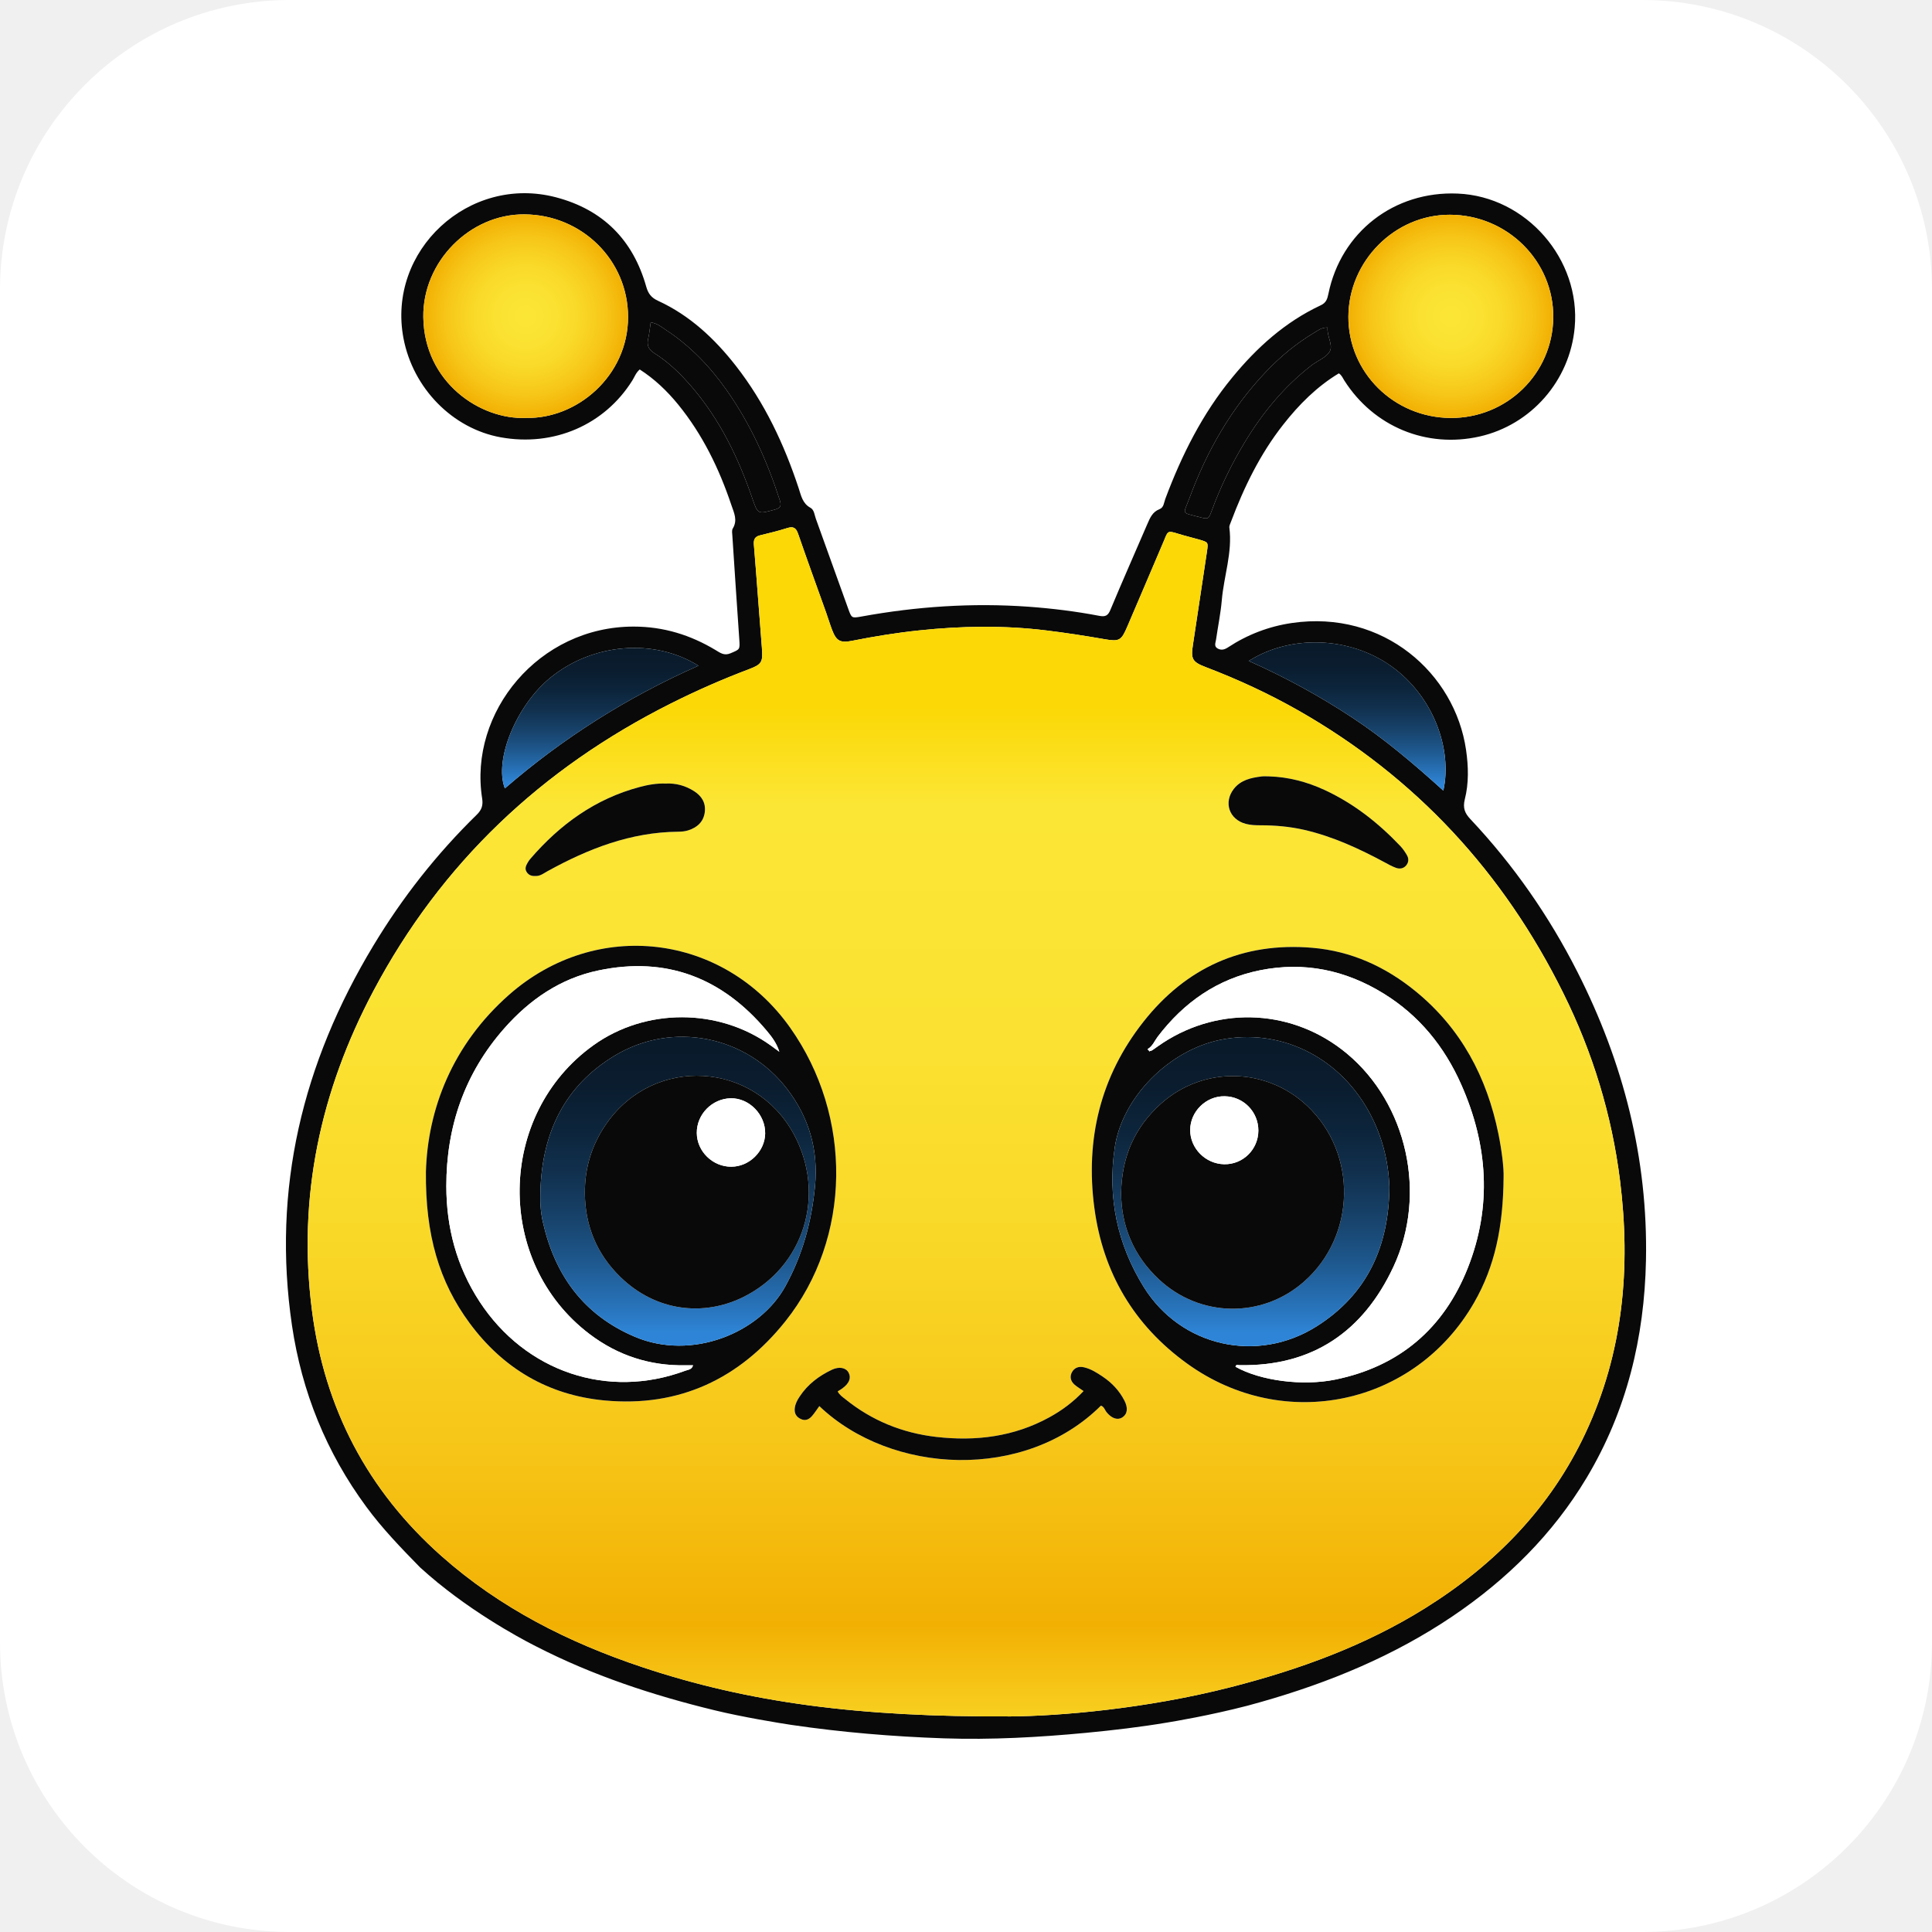
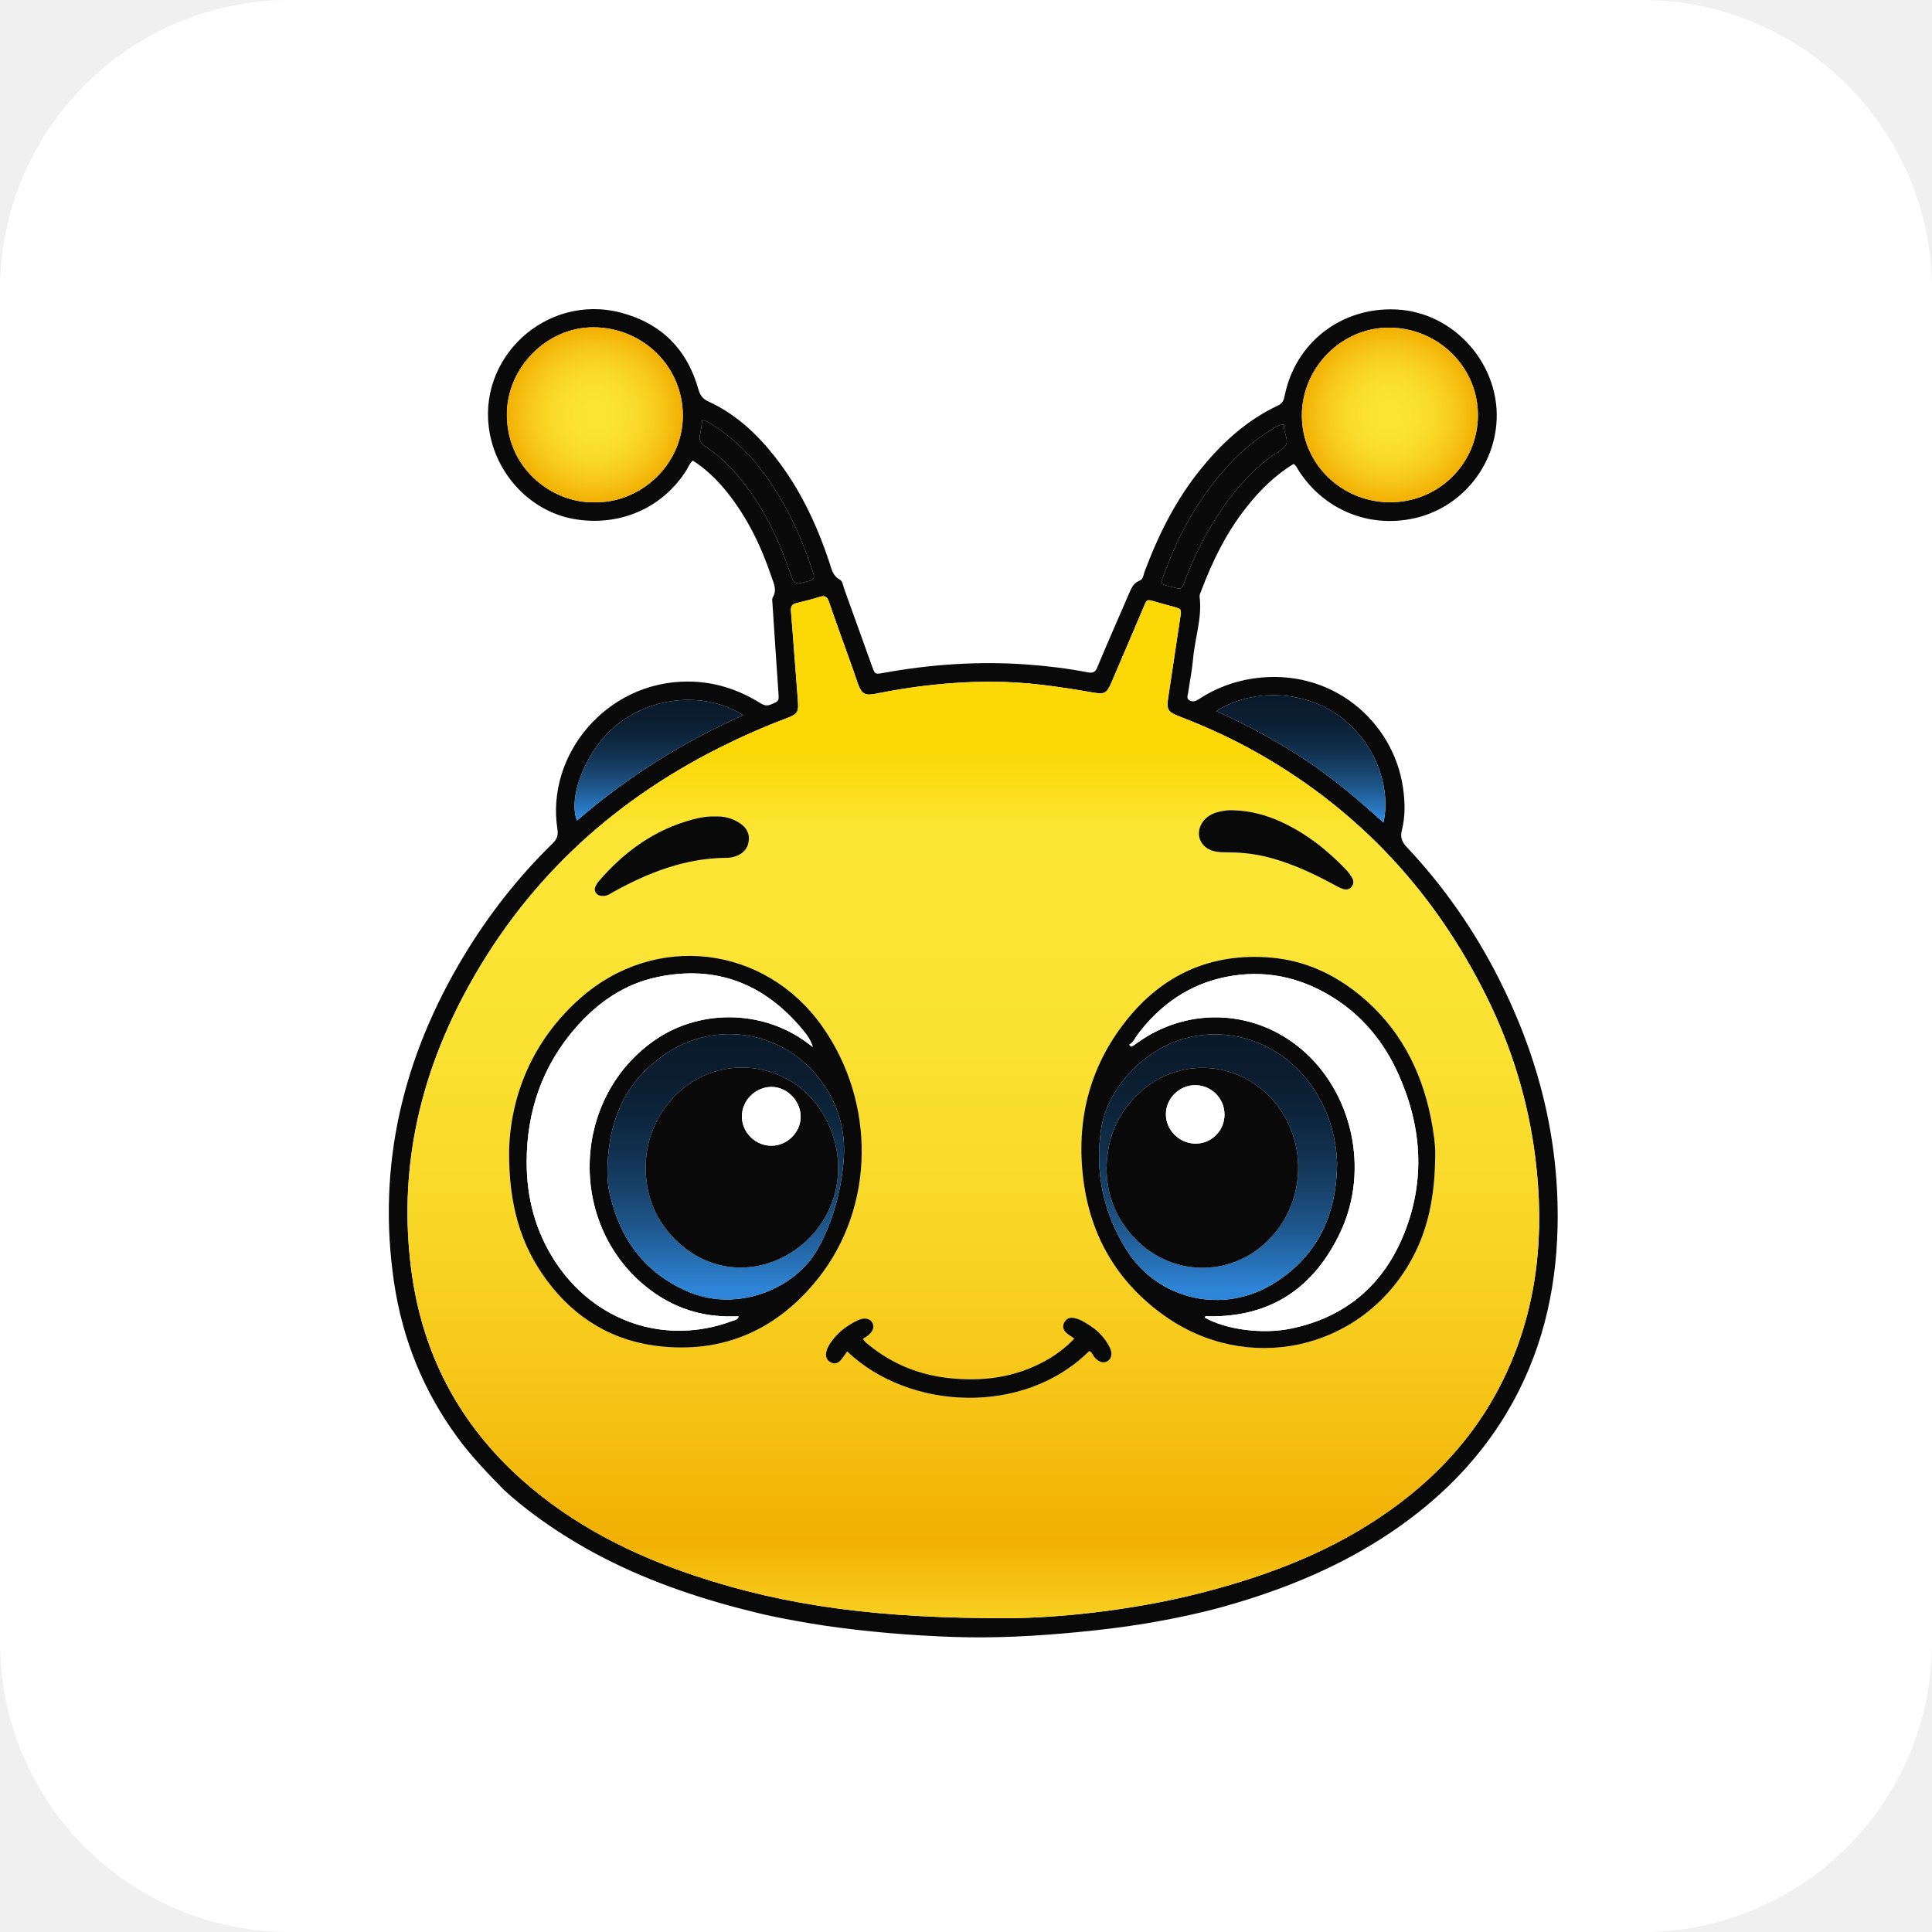
- <svg xmlns="http://www.w3.org/2000/svg" width="80" height="80" viewBox="0 0 80 80" fill="none">
+ <svg xmlns="http://www.w3.org/2000/svg" width="40" height="40" viewBox="0 0 80 80" fill="none">
  <rect width="80" height="80" rx="12" fill="#FFFFFF" />
-   <svg x="8" y="8" width="64" height="64" viewBox="0 0 50 50">
+   <svg x="12.8" y="12.8" width="55" height="55" viewBox="0 0 50 50" overflow="visible">
    <g id="element">
      <g id="logo_icon">
        <g id="Group">
          <path id="Vector" d="M44.777 25.187C43.859 23.379 42.71 21.728 41.317 20.249C41.136 20.057 41.067 19.888 41.136 19.609C41.268 19.088 41.255 18.551 41.177 18.011C40.819 15.536 38.505 13.471 35.541 13.904C34.798 14.013 34.106 14.278 33.478 14.691C33.363 14.766 33.26 14.795 33.141 14.729C33.013 14.659 33.075 14.541 33.089 14.441C33.15 14.016 33.238 13.595 33.275 13.168C33.342 12.384 33.623 11.623 33.52 10.821C33.511 10.76 33.55 10.691 33.572 10.629C33.995 9.505 34.517 8.433 35.264 7.484C35.773 6.835 36.351 6.256 37.061 5.828C37.157 5.889 37.188 5.981 37.239 6.06C38.192 7.556 39.899 8.259 41.618 7.87C43.275 7.494 44.534 6.073 44.691 4.344C44.891 2.143 43.129 0.103 40.903 0.012C38.849 -0.074 37.13 1.258 36.723 3.258C36.688 3.428 36.649 3.545 36.476 3.626C35.327 4.164 34.412 4.989 33.618 5.956C32.648 7.132 31.978 8.472 31.448 9.888C31.402 10.01 31.402 10.168 31.257 10.223C31.028 10.312 30.951 10.51 30.864 10.708C30.466 11.633 30.058 12.552 29.671 13.48C29.592 13.672 29.504 13.709 29.309 13.672C28.552 13.527 27.788 13.433 27.019 13.377C25.202 13.248 23.4 13.369 21.61 13.696C21.302 13.751 21.299 13.746 21.191 13.446C20.841 12.475 20.494 11.502 20.143 10.532C20.097 10.406 20.09 10.244 19.969 10.177C19.709 10.036 19.666 9.782 19.587 9.544C19.117 8.121 18.486 6.778 17.557 5.587C16.87 4.708 16.068 3.954 15.038 3.481C14.819 3.381 14.719 3.248 14.656 3.025C14.232 1.519 13.264 0.535 11.737 0.133C8.919 -0.607 6.262 1.857 6.803 4.696C7.112 6.313 8.39 7.615 9.947 7.897C11.666 8.207 13.307 7.497 14.208 6.055C14.278 5.942 14.32 5.81 14.445 5.702C14.922 6.008 15.327 6.394 15.686 6.833C16.478 7.806 17.014 8.91 17.41 10.089C17.496 10.342 17.619 10.581 17.454 10.849C17.418 10.91 17.437 11.007 17.442 11.087C17.515 12.198 17.587 13.309 17.665 14.419C17.69 14.77 17.689 14.753 17.381 14.884C17.177 14.971 17.05 14.87 16.901 14.781C16.086 14.29 15.212 14.02 14.251 14.02C11.178 14.016 8.909 16.796 9.347 19.576C9.381 19.792 9.34 19.943 9.173 20.106C7.876 21.373 6.764 22.788 5.83 24.338C3.538 28.135 2.545 32.215 3.196 36.632C3.514 38.776 4.305 40.737 5.6 42.495C6.119 43.201 6.725 43.827 7.337 44.453C7.527 44.625 7.719 44.791 7.914 44.951H7.915C9.437 46.194 11.039 46.982 11.091 47.009C12.924 47.952 14.866 48.591 16.862 49.076C17.741 49.292 18.987 49.497 19.355 49.551C20.988 49.791 22.629 49.928 24.279 49.985C25.822 50.037 27.36 49.952 28.895 49.806C29.769 49.722 30.641 49.62 31.509 49.474C31.732 49.437 32.873 49.249 34.11 48.928C34.255 48.888 34.406 48.846 34.558 48.804C36.752 48.18 38.838 47.319 40.734 46.04C42.5 44.847 43.984 43.384 45.081 41.55C46.375 39.385 46.946 37.018 46.997 34.525C47.064 31.228 46.268 28.123 44.777 25.187ZM40.656 0.697C42.514 0.703 44.018 2.201 43.998 4.025C43.978 5.838 42.497 7.283 40.672 7.271C38.839 7.257 37.364 5.796 37.37 3.996C37.376 2.195 38.873 0.69 40.656 0.697ZM10.757 7.269C9.298 7.333 7.471 6.128 7.444 4.006C7.422 2.211 8.952 0.673 10.711 0.685C12.579 0.695 14.068 2.173 14.068 4.005C14.068 5.909 12.415 7.313 10.757 7.269ZM38.736 15.286C40.124 16.261 40.739 17.992 40.442 19.326C39.49 18.464 38.535 17.648 37.484 16.956C36.436 16.266 35.342 15.664 34.147 15.132C35.518 14.268 37.401 14.35 38.736 15.286ZM32.227 9.868C32.791 8.341 33.584 6.949 34.717 5.763C35.175 5.283 35.682 4.862 36.251 4.521C36.375 4.448 36.49 4.344 36.696 4.345C36.672 4.63 36.882 4.906 36.769 5.114C36.66 5.315 36.373 5.416 36.174 5.572C35.288 6.258 34.592 7.106 34.017 8.058C33.593 8.761 33.234 9.495 32.952 10.265C32.849 10.547 32.839 10.554 32.55 10.477C31.948 10.319 32.026 10.41 32.227 9.868ZM16.147 6.286C15.787 5.865 15.395 5.476 14.925 5.181C14.715 5.048 14.668 4.906 14.722 4.686C14.759 4.53 14.771 4.37 14.8 4.179C15.011 4.209 15.146 4.327 15.29 4.422C16.076 4.937 16.715 5.603 17.254 6.368C18.025 7.462 18.568 8.665 18.977 9.933C19.039 10.13 18.988 10.188 18.804 10.239C18.267 10.384 18.267 10.393 18.086 9.868C17.638 8.568 17.048 7.343 16.147 6.286ZM11.568 15.662C12.934 14.558 14.913 14.39 16.345 15.286C14.031 16.31 11.959 17.628 10.082 19.254C9.726 18.323 10.461 16.555 11.568 15.662ZM45.039 40.113C43.905 42.532 42.108 44.367 39.848 45.778C37.906 46.989 35.787 47.759 33.577 48.326C30.81 49.036 27.989 49.264 26.448 49.276C21.522 49.301 17.974 48.831 14.533 47.684C12.143 46.887 9.927 45.77 8.03 44.087C5.633 41.96 4.247 39.304 3.842 36.144C3.37 32.485 4.114 29.044 5.831 25.805C8.022 21.673 11.271 18.605 15.461 16.503C16.281 16.092 17.119 15.723 17.978 15.399C18.402 15.238 18.432 15.167 18.397 14.704C18.307 13.595 18.231 12.485 18.138 11.374C18.123 11.19 18.175 11.104 18.353 11.064C18.642 10.995 18.929 10.923 19.213 10.834C19.408 10.772 19.499 10.817 19.568 11.015C19.861 11.864 20.168 12.708 20.471 13.555C20.538 13.743 20.596 13.938 20.667 14.124C20.804 14.485 20.932 14.558 21.319 14.479C22.036 14.337 22.754 14.219 23.481 14.144C24.855 13.998 26.231 13.976 27.609 14.146C28.239 14.223 28.865 14.32 29.49 14.429C29.963 14.511 30.026 14.469 30.219 14.016C30.614 13.09 31.012 12.166 31.404 11.24C31.532 10.933 31.51 10.905 31.872 11.019C32.09 11.087 32.315 11.139 32.535 11.203C32.837 11.29 32.839 11.292 32.797 11.581C32.678 12.376 32.556 13.173 32.438 13.968C32.406 14.179 32.374 14.392 32.342 14.604C32.269 15.068 32.318 15.164 32.758 15.332C33.794 15.727 34.794 16.189 35.758 16.737C39.564 18.907 42.392 21.98 44.323 25.878C45.273 27.794 45.891 29.814 46.157 31.933C46.51 34.755 46.263 37.506 45.039 40.113Z" fill="#090909" />
          <path id="Vector_2" d="M40.442 19.326C39.49 18.464 38.535 17.648 37.484 16.956C36.436 16.266 35.342 15.664 34.147 15.132C35.518 14.268 37.401 14.35 38.736 15.286C40.124 16.261 40.739 17.992 40.442 19.326Z" fill="url(#paint0_linear_0_1)" />
          <path id="Vector_3" d="M16.345 15.286C14.031 16.31 11.959 17.628 10.082 19.254C9.726 18.323 10.461 16.555 11.568 15.662C12.934 14.558 14.913 14.391 16.345 15.286Z" fill="url(#paint1_linear_0_1)" />
          <path id="Vector_4" d="M36.769 5.114C36.66 5.315 36.373 5.416 36.174 5.572C35.288 6.258 34.592 7.107 34.017 8.058C33.593 8.761 33.234 9.495 32.952 10.265C32.849 10.547 32.839 10.554 32.55 10.477C31.948 10.319 32.026 10.41 32.227 9.868C32.791 8.341 33.584 6.949 34.717 5.763C35.175 5.283 35.682 4.862 36.251 4.521C36.375 4.448 36.49 4.344 36.696 4.345C36.672 4.63 36.882 4.906 36.769 5.114Z" fill="#090909" />
          <path id="Vector_5" d="M14.068 4.005C14.068 5.909 12.415 7.313 10.757 7.269C9.298 7.333 7.471 6.129 7.444 4.006C7.422 2.211 8.952 0.673 10.711 0.685C12.579 0.695 14.068 2.173 14.068 4.005Z" fill="url(#paint2_radial_0_1)" />
          <path id="Vector_6" d="M18.804 10.239C18.267 10.384 18.267 10.393 18.086 9.868C17.638 8.568 17.048 7.343 16.147 6.286C15.787 5.865 15.395 5.476 14.925 5.181C14.715 5.048 14.668 4.906 14.722 4.686C14.759 4.53 14.771 4.37 14.8 4.179C15.011 4.209 15.146 4.327 15.29 4.422C16.076 4.937 16.715 5.603 17.254 6.368C18.025 7.462 18.568 8.665 18.977 9.933C19.039 10.13 18.988 10.188 18.804 10.239Z" fill="#090909" />
          <path id="Vector_7" d="M43.998 4.025C43.978 5.838 42.497 7.283 40.672 7.271C38.839 7.258 37.364 5.796 37.37 3.996C37.376 2.195 38.873 0.69 40.656 0.697C42.514 0.703 44.018 2.201 43.998 4.025Z" fill="url(#paint3_radial_0_1)" />
          <path id="Vector_8" d="M46.157 31.933C45.891 29.814 45.273 27.794 44.323 25.879C42.392 21.98 39.564 18.907 35.758 16.738C34.794 16.189 33.794 15.728 32.758 15.332C32.318 15.164 32.269 15.068 32.342 14.604C32.374 14.392 32.406 14.179 32.438 13.968C32.556 13.173 32.678 12.376 32.797 11.581C32.839 11.292 32.837 11.29 32.535 11.203C32.315 11.139 32.09 11.088 31.872 11.019C31.51 10.905 31.532 10.933 31.404 11.24C31.012 12.166 30.614 13.091 30.219 14.017C30.026 14.469 29.963 14.511 29.49 14.429C28.865 14.32 28.239 14.223 27.609 14.146C26.231 13.976 24.855 13.998 23.481 14.144C22.754 14.22 22.036 14.337 21.319 14.479C20.932 14.558 20.804 14.485 20.667 14.124C20.596 13.938 20.538 13.743 20.471 13.555C20.168 12.708 19.861 11.864 19.568 11.015C19.499 10.817 19.408 10.772 19.213 10.834C18.929 10.923 18.642 10.995 18.353 11.064C18.175 11.104 18.123 11.19 18.138 11.374C18.231 12.485 18.307 13.595 18.397 14.704C18.432 15.167 18.402 15.238 17.978 15.399C17.119 15.723 16.281 16.092 15.461 16.503C11.271 18.605 8.022 21.673 5.831 25.805C4.114 29.044 3.37 32.485 3.842 36.144C4.247 39.304 5.633 41.96 8.03 44.087C9.927 45.77 12.143 46.887 14.533 47.684C17.974 48.831 21.522 49.301 26.448 49.276C27.989 49.264 30.81 49.036 33.577 48.326C35.787 47.759 37.906 46.989 39.848 45.778C42.108 44.367 43.905 42.532 45.039 40.113C46.263 37.506 46.51 34.755 46.157 31.933ZM33.667 19.267C33.895 18.979 34.225 18.91 34.563 18.868C34.642 18.858 34.725 18.866 34.806 18.866C35.433 18.885 36.028 19.043 36.596 19.304C37.539 19.74 38.337 20.369 39.047 21.116C39.13 21.203 39.199 21.304 39.26 21.408C39.326 21.519 39.328 21.639 39.24 21.745C39.152 21.852 39.029 21.867 38.909 21.824C38.783 21.779 38.665 21.712 38.547 21.648C37.715 21.201 36.863 20.807 35.935 20.594C35.472 20.489 35.004 20.448 34.531 20.448C34.368 20.448 34.208 20.443 34.049 20.401C33.511 20.257 33.324 19.705 33.667 19.267ZM10.821 21.656C10.846 21.609 10.879 21.566 10.914 21.525C11.867 20.42 13.008 19.591 14.442 19.21C14.715 19.136 14.996 19.088 15.283 19.098C15.618 19.081 15.927 19.167 16.206 19.346C16.453 19.504 16.588 19.727 16.549 20.026C16.507 20.341 16.299 20.522 16.009 20.613C15.907 20.645 15.796 20.655 15.687 20.656C14.156 20.67 12.783 21.205 11.468 21.93C11.352 21.993 11.244 22.082 11.102 22.089C10.976 22.096 10.86 22.079 10.786 21.956C10.718 21.846 10.767 21.75 10.821 21.656ZM13.304 39.054C11.487 38.883 10.028 38.019 8.948 36.56C7.954 35.218 7.51 33.696 7.528 31.658C7.586 29.635 8.382 27.546 10.224 25.926C13.037 23.453 17.146 23.941 19.308 26.991C21.343 29.863 21.304 33.8 19.157 36.493C17.673 38.353 15.719 39.282 13.304 39.054ZM30.062 39.599C29.903 39.703 29.712 39.638 29.544 39.43C29.489 39.36 29.468 39.256 29.365 39.222C26.906 41.671 22.585 41.46 20.255 39.237C20.175 39.346 20.104 39.46 20.016 39.561C19.922 39.667 19.805 39.725 19.656 39.655C19.499 39.583 19.44 39.457 19.462 39.296C19.479 39.162 19.543 39.041 19.619 38.928C19.878 38.534 20.241 38.261 20.662 38.061C20.902 37.947 21.118 37.996 21.203 38.157C21.291 38.326 21.223 38.501 21.003 38.662C20.961 38.694 20.914 38.719 20.849 38.761C20.905 38.876 21.007 38.942 21.095 39.012C21.957 39.709 22.945 40.109 24.044 40.235C25.322 40.38 26.552 40.228 27.695 39.601C28.099 39.38 28.464 39.11 28.804 38.751C28.675 38.66 28.581 38.606 28.503 38.536C28.381 38.423 28.349 38.278 28.432 38.133C28.513 37.991 28.654 37.944 28.816 37.982C29.044 38.034 29.237 38.16 29.428 38.288C29.724 38.487 29.96 38.74 30.124 39.058C30.249 39.299 30.221 39.495 30.062 39.599ZM42.391 31.837C42.377 33.444 42.11 34.718 41.437 35.889C39.526 39.215 35.293 40.123 32.159 37.865C30.428 36.618 29.431 34.922 29.152 32.82C28.858 30.606 29.348 28.569 30.741 26.803C32.119 25.055 33.949 24.22 36.204 24.411C37.467 24.518 38.574 25.025 39.547 25.82C41.018 27.023 41.85 28.596 42.223 30.428C42.335 30.982 42.402 31.54 42.391 31.837Z" fill="url(#paint4_linear_0_1)" />
          <path id="Vector_9" d="M7.905 44.958L7.915 44.951H7.905L7.89 44.943C7.89 44.944 7.905 44.959 7.905 44.958Z" fill="#090909" />
          <path id="Vector_10" d="M42.223 30.428C41.85 28.596 41.018 27.023 39.547 25.82C38.574 25.025 37.467 24.518 36.204 24.411C33.949 24.22 32.119 25.055 30.741 26.803C29.348 28.569 28.858 30.606 29.152 32.82C29.431 34.922 30.428 36.618 32.159 37.865C35.293 40.123 39.526 39.215 41.437 35.889C42.11 34.718 42.377 33.444 42.391 31.837C42.402 31.54 42.335 30.982 42.223 30.428ZM30.753 35.389C29.894 34.005 29.576 32.49 29.811 30.878C30.048 29.256 31.561 27.727 33.229 27.388C35.122 27.003 37.009 27.9 38.004 29.658C38.442 30.433 38.667 31.267 38.697 32.158C38.68 34.048 37.996 35.608 36.348 36.654C34.424 37.873 31.95 37.316 30.753 35.389ZM41.231 34.773C40.462 36.712 39.035 37.952 36.944 38.38C35.886 38.596 34.524 38.417 33.719 37.965C33.728 37.883 33.797 37.912 33.838 37.913C36.218 37.959 37.852 36.816 38.827 34.731C39.929 32.376 39.265 29.453 37.325 27.835C35.614 26.407 33.238 26.268 31.373 27.484C31.26 27.558 31.152 27.638 31.04 27.715C31.012 27.736 30.985 27.747 30.957 27.747H30.956C30.951 27.754 30.942 27.759 30.937 27.766C30.929 27.754 30.922 27.744 30.913 27.732C30.9 27.724 30.886 27.709 30.873 27.689H30.881C30.881 27.687 30.88 27.687 30.88 27.685C31.037 27.595 31.098 27.424 31.201 27.288C32.048 26.175 33.13 25.416 34.517 25.137C35.947 24.852 37.282 25.132 38.515 25.894C39.666 26.605 40.477 27.61 41.018 28.828C41.885 30.777 42.022 32.778 41.231 34.773Z" fill="#090909" />
          <path id="Vector_11" d="M41.231 34.773C40.462 36.712 39.035 37.952 36.944 38.38C35.886 38.596 34.524 38.417 33.719 37.965C33.728 37.883 33.797 37.912 33.838 37.913C36.218 37.959 37.852 36.816 38.827 34.731C39.929 32.376 39.265 29.453 37.325 27.835C35.614 26.407 33.238 26.268 31.373 27.484C31.26 27.558 31.152 27.638 31.04 27.715C31.012 27.736 30.985 27.747 30.957 27.747H30.956C30.951 27.754 30.942 27.759 30.937 27.766C30.929 27.754 30.922 27.744 30.913 27.732C30.9 27.724 30.886 27.709 30.873 27.689H30.881C30.881 27.687 30.88 27.687 30.88 27.685C31.037 27.595 31.098 27.424 31.201 27.288C32.048 26.175 33.13 25.416 34.517 25.137C35.947 24.852 37.282 25.132 38.515 25.894C39.666 26.605 40.477 27.61 41.018 28.828C41.885 30.777 42.022 32.779 41.231 34.773Z" fill="white" />
          <path id="Vector_12" d="M38.004 29.658C37.009 27.9 35.122 27.003 33.229 27.388C31.561 27.727 30.048 29.256 29.811 30.878C29.576 32.49 29.894 34.005 30.753 35.389C31.95 37.316 34.424 37.873 36.348 36.654C37.996 35.608 38.68 34.048 38.697 32.158C38.667 31.267 38.442 30.433 38.004 29.658ZM35.923 35.221C34.566 36.405 32.568 36.373 31.243 35.139C30.408 34.362 30.021 33.392 30.018 32.336C30.041 31.145 30.472 30.205 31.304 29.457C32.668 28.232 34.713 28.269 36.045 29.531C37.673 31.074 37.617 33.746 35.923 35.221Z" fill="url(#paint5_linear_0_1)" />
          <path id="Vector_13" d="M19.308 26.991C17.146 23.941 13.037 23.453 10.224 25.926C8.382 27.546 7.586 29.635 7.528 31.658C7.51 33.696 7.954 35.218 8.948 36.56C10.028 38.019 11.487 38.883 13.304 39.054C15.719 39.282 17.673 38.353 19.157 36.493C21.304 33.8 21.343 29.863 19.308 26.991ZM15.917 38.093C13.411 39.027 10.748 38.127 9.264 35.857C8.52 34.718 8.189 33.459 8.189 32.119C8.188 30.202 8.777 28.477 10.06 27.021C10.88 26.09 11.876 25.402 13.108 25.144C15.317 24.679 17.122 25.39 18.552 27.093C18.721 27.293 18.879 27.504 18.961 27.774C18.869 27.707 18.777 27.638 18.684 27.571C16.997 26.357 14.641 26.352 12.951 27.561C9.817 29.804 9.751 34.582 12.824 36.909C13.737 37.6 14.77 37.937 15.919 37.917C16 37.915 16.079 37.917 16.169 37.917C16.132 38.059 16.009 38.059 15.917 38.093ZM19.151 35.37C18.314 36.885 16.12 37.773 14.286 36.994C12.623 36.288 11.698 34.995 11.311 33.28C11.272 33.111 11.249 32.936 11.237 32.763C11.223 32.589 11.233 32.414 11.233 32.24C11.298 30.395 12.006 28.881 13.635 27.9C15.508 26.771 17.9 27.253 19.222 28.989C19.928 29.916 20.226 30.955 20.116 32.121C20.006 33.27 19.714 34.35 19.151 35.37Z" fill="#090909" />
          <path id="Vector_14" d="M12.824 36.909C13.737 37.6 14.77 37.937 15.919 37.917C16 37.915 16.079 37.917 16.169 37.917C16.132 38.059 16.009 38.059 15.917 38.093C13.411 39.027 10.748 38.127 9.264 35.857C8.52 34.718 8.189 33.459 8.189 32.119C8.188 30.202 8.777 28.477 10.06 27.021C10.88 26.09 11.876 25.402 13.108 25.144C15.317 24.679 17.122 25.39 18.552 27.093C18.721 27.293 18.879 27.504 18.961 27.774C18.869 27.707 18.777 27.638 18.684 27.571C16.997 26.357 14.641 26.352 12.951 27.561C9.817 29.804 9.751 34.582 12.824 36.909Z" fill="white" />
          <path id="Vector_15" d="M19.222 28.989C17.9 27.253 15.508 26.771 13.635 27.9C12.006 28.881 11.298 30.395 11.233 32.24C11.233 32.414 11.223 32.589 11.237 32.763C11.249 32.936 11.272 33.111 11.311 33.28C11.698 34.995 12.623 36.288 14.286 36.994C16.12 37.773 18.314 36.885 19.151 35.37C19.714 34.35 20.006 33.27 20.116 32.121C20.226 30.955 19.928 29.916 19.222 28.989ZM17.778 35.718C16.516 36.335 14.974 36.187 13.813 35.055C13.056 34.317 12.68 33.406 12.67 32.352C12.665 31.52 12.9 30.765 13.378 30.086C14.918 27.893 18.15 28.083 19.428 30.437C20.484 32.383 19.774 34.741 17.778 35.718Z" fill="url(#paint6_linear_0_1)" />
          <path id="Vector_16" d="M30.062 39.599C29.903 39.703 29.712 39.638 29.544 39.43C29.489 39.36 29.468 39.256 29.365 39.222C26.906 41.671 22.585 41.46 20.255 39.237C20.175 39.346 20.104 39.46 20.016 39.561C19.922 39.667 19.805 39.725 19.656 39.655C19.499 39.583 19.44 39.457 19.462 39.296C19.479 39.162 19.543 39.041 19.619 38.928C19.878 38.534 20.241 38.261 20.662 38.061C20.902 37.947 21.118 37.996 21.203 38.157C21.291 38.326 21.223 38.501 21.003 38.662C20.961 38.694 20.914 38.719 20.849 38.761C20.905 38.876 21.007 38.942 21.095 39.012C21.957 39.709 22.945 40.109 24.044 40.235C25.322 40.38 26.552 40.228 27.695 39.601C28.099 39.38 28.464 39.11 28.804 38.751C28.675 38.66 28.581 38.606 28.503 38.536C28.381 38.423 28.349 38.278 28.432 38.133C28.513 37.991 28.654 37.944 28.816 37.982C29.044 38.034 29.237 38.16 29.428 38.288C29.724 38.487 29.96 38.74 30.124 39.058C30.249 39.299 30.221 39.495 30.062 39.599Z" fill="#090909" />
          <path id="Vector_17" d="M39.24 21.745C39.152 21.852 39.029 21.867 38.909 21.824C38.783 21.779 38.665 21.712 38.547 21.648C37.715 21.201 36.863 20.807 35.935 20.594C35.472 20.489 35.004 20.448 34.531 20.448C34.368 20.448 34.208 20.443 34.049 20.401C33.511 20.257 33.324 19.705 33.667 19.267C33.895 18.979 34.225 18.91 34.563 18.868C34.642 18.858 34.725 18.866 34.806 18.866C35.433 18.885 36.028 19.043 36.596 19.304C37.539 19.74 38.337 20.369 39.047 21.116C39.13 21.203 39.199 21.304 39.26 21.408C39.326 21.519 39.328 21.639 39.24 21.745Z" fill="#090909" />
          <path id="Vector_18" d="M16.549 20.026C16.507 20.341 16.299 20.522 16.009 20.613C15.907 20.645 15.796 20.655 15.687 20.656C14.156 20.67 12.783 21.205 11.468 21.93C11.352 21.993 11.244 22.082 11.102 22.089C10.976 22.096 10.86 22.079 10.786 21.956C10.718 21.846 10.767 21.75 10.821 21.656C10.846 21.609 10.879 21.566 10.914 21.525C11.867 20.42 13.008 19.591 14.442 19.21C14.715 19.136 14.996 19.088 15.283 19.098C15.618 19.081 15.927 19.167 16.206 19.346C16.453 19.504 16.588 19.727 16.549 20.026Z" fill="#090909" />
          <path id="Vector_19" d="M36.045 29.531C34.713 28.269 32.668 28.232 31.304 29.457C30.472 30.205 30.041 31.145 30.018 32.336C30.021 33.392 30.408 34.362 31.243 35.139C32.568 36.373 34.566 36.405 35.923 35.221C37.617 33.746 37.673 31.074 36.045 29.531ZM33.351 31.413C32.746 31.401 32.249 30.898 32.252 30.302C32.256 29.703 32.768 29.203 33.368 29.214C33.975 29.222 34.46 29.717 34.458 30.326C34.455 30.936 33.959 31.425 33.351 31.413Z" fill="#090909" />
          <path id="Vector_20" d="M34.458 30.326C34.455 30.936 33.959 31.425 33.351 31.413C32.746 31.401 32.249 30.898 32.252 30.302C32.256 29.703 32.768 29.203 33.368 29.214C33.975 29.222 34.46 29.717 34.458 30.326Z" fill="white" />
          <path id="Vector_21" d="M19.428 30.437C18.15 28.083 14.918 27.893 13.378 30.086C12.9 30.765 12.665 31.52 12.67 32.352C12.68 33.406 13.056 34.317 13.813 35.055C14.974 36.187 16.516 36.335 17.778 35.718C19.774 34.741 20.484 32.383 19.428 30.437ZM17.408 31.493C16.805 31.497 16.294 30.997 16.291 30.4C16.287 29.799 16.784 29.293 17.386 29.279C17.986 29.267 18.514 29.806 18.503 30.422C18.493 30.997 17.989 31.492 17.408 31.493Z" fill="#090909" />
          <path id="Vector_22" d="M18.503 30.422C18.493 30.997 17.989 31.492 17.408 31.493C16.805 31.497 16.294 30.997 16.291 30.4C16.287 29.799 16.784 29.293 17.386 29.279C17.986 29.267 18.514 29.806 18.503 30.422Z" fill="white" />
        </g>
      </g>
    </g>
    <defs>
      <linearGradient id="paint0_linear_0_1" x1="37.331" y1="19.326" x2="37.331" y2="14.532" gradientUnits="userSpaceOnUse">
        <stop offset="0.041" stop-color="#2E85D7" />
        <stop offset="0.126" stop-color="#2873BA" />
        <stop offset="0.27" stop-color="#1E588E" />
        <stop offset="0.415" stop-color="#17426A" />
        <stop offset="0.561" stop-color="#11304E" />
        <stop offset="0.707" stop-color="#0C243A" />
        <stop offset="0.853" stop-color="#0A1C2E" />
        <stop offset="1" stop-color="#091A2A" />
      </linearGradient>
      <linearGradient id="paint1_linear_0_1" x1="13.168" y1="19.254" x2="13.168" y2="14.711" gradientUnits="userSpaceOnUse">
        <stop offset="0.041" stop-color="#2E85D7" />
        <stop offset="0.126" stop-color="#2873BA" />
        <stop offset="0.27" stop-color="#1E588E" />
        <stop offset="0.415" stop-color="#17426A" />
        <stop offset="0.561" stop-color="#11304E" />
        <stop offset="0.707" stop-color="#0C243A" />
        <stop offset="0.853" stop-color="#0A1C2E" />
        <stop offset="1" stop-color="#091A2A" />
      </linearGradient>
      <radialGradient id="paint2_radial_0_1" cx="0" cy="0" r="1" gradientUnits="userSpaceOnUse" gradientTransform="translate(10.7558 3.97854) scale(3.31534 3.29039)">
        <stop stop-color="#FCE635" />
        <stop offset="0.283" stop-color="#FBE232" />
        <stop offset="0.546" stop-color="#F9D727" />
        <stop offset="0.801" stop-color="#F6C416" />
        <stop offset="1" stop-color="#F2B003" />
      </radialGradient>
      <radialGradient id="paint3_radial_0_1" cx="0" cy="0" r="1" gradientUnits="userSpaceOnUse" gradientTransform="translate(40.6843 3.98411) scale(3.31306 3.28812)">
        <stop stop-color="#FCE635" />
        <stop offset="0.283" stop-color="#FBE232" />
        <stop offset="0.546" stop-color="#F9D727" />
        <stop offset="0.801" stop-color="#F6C416" />
        <stop offset="1" stop-color="#F2B003" />
      </radialGradient>
      <linearGradient id="paint4_linear_0_1" x1="25.003" y1="51.421" x2="25.003" y2="16.669" gradientUnits="userSpaceOnUse">
        <stop stop-color="#FCE635" />
        <stop offset="0.147" stop-color="#F2B003" />
        <stop offset="0.299" stop-color="#F6C416" />
        <stop offset="0.494" stop-color="#F9D727" />
        <stop offset="0.695" stop-color="#FBE232" />
        <stop offset="0.911" stop-color="#FCE635" />
        <stop offset="1" stop-color="#FBD806" />
      </linearGradient>
      <linearGradient id="paint5_linear_0_1" x1="34.217" y1="37.299" x2="34.217" y2="27.3" gradientUnits="userSpaceOnUse">
        <stop offset="0.041" stop-color="#2E85D7" />
        <stop offset="0.126" stop-color="#2873BA" />
        <stop offset="0.27" stop-color="#1E588E" />
        <stop offset="0.415" stop-color="#17426A" />
        <stop offset="0.561" stop-color="#11304E" />
        <stop offset="0.707" stop-color="#0C243A" />
        <stop offset="0.853" stop-color="#0A1C2E" />
        <stop offset="1" stop-color="#091A2A" />
      </linearGradient>
      <linearGradient id="paint6_linear_0_1" x1="15.684" y1="37.282" x2="15.684" y2="27.291" gradientUnits="userSpaceOnUse">
        <stop offset="0.041" stop-color="#2E85D7" />
        <stop offset="0.126" stop-color="#2873BA" />
        <stop offset="0.27" stop-color="#1E588E" />
        <stop offset="0.415" stop-color="#17426A" />
        <stop offset="0.561" stop-color="#11304E" />
        <stop offset="0.707" stop-color="#0C243A" />
        <stop offset="0.853" stop-color="#0A1C2E" />
        <stop offset="1" stop-color="#091A2A" />
      </linearGradient>
    </defs>
  </svg>
</svg>
